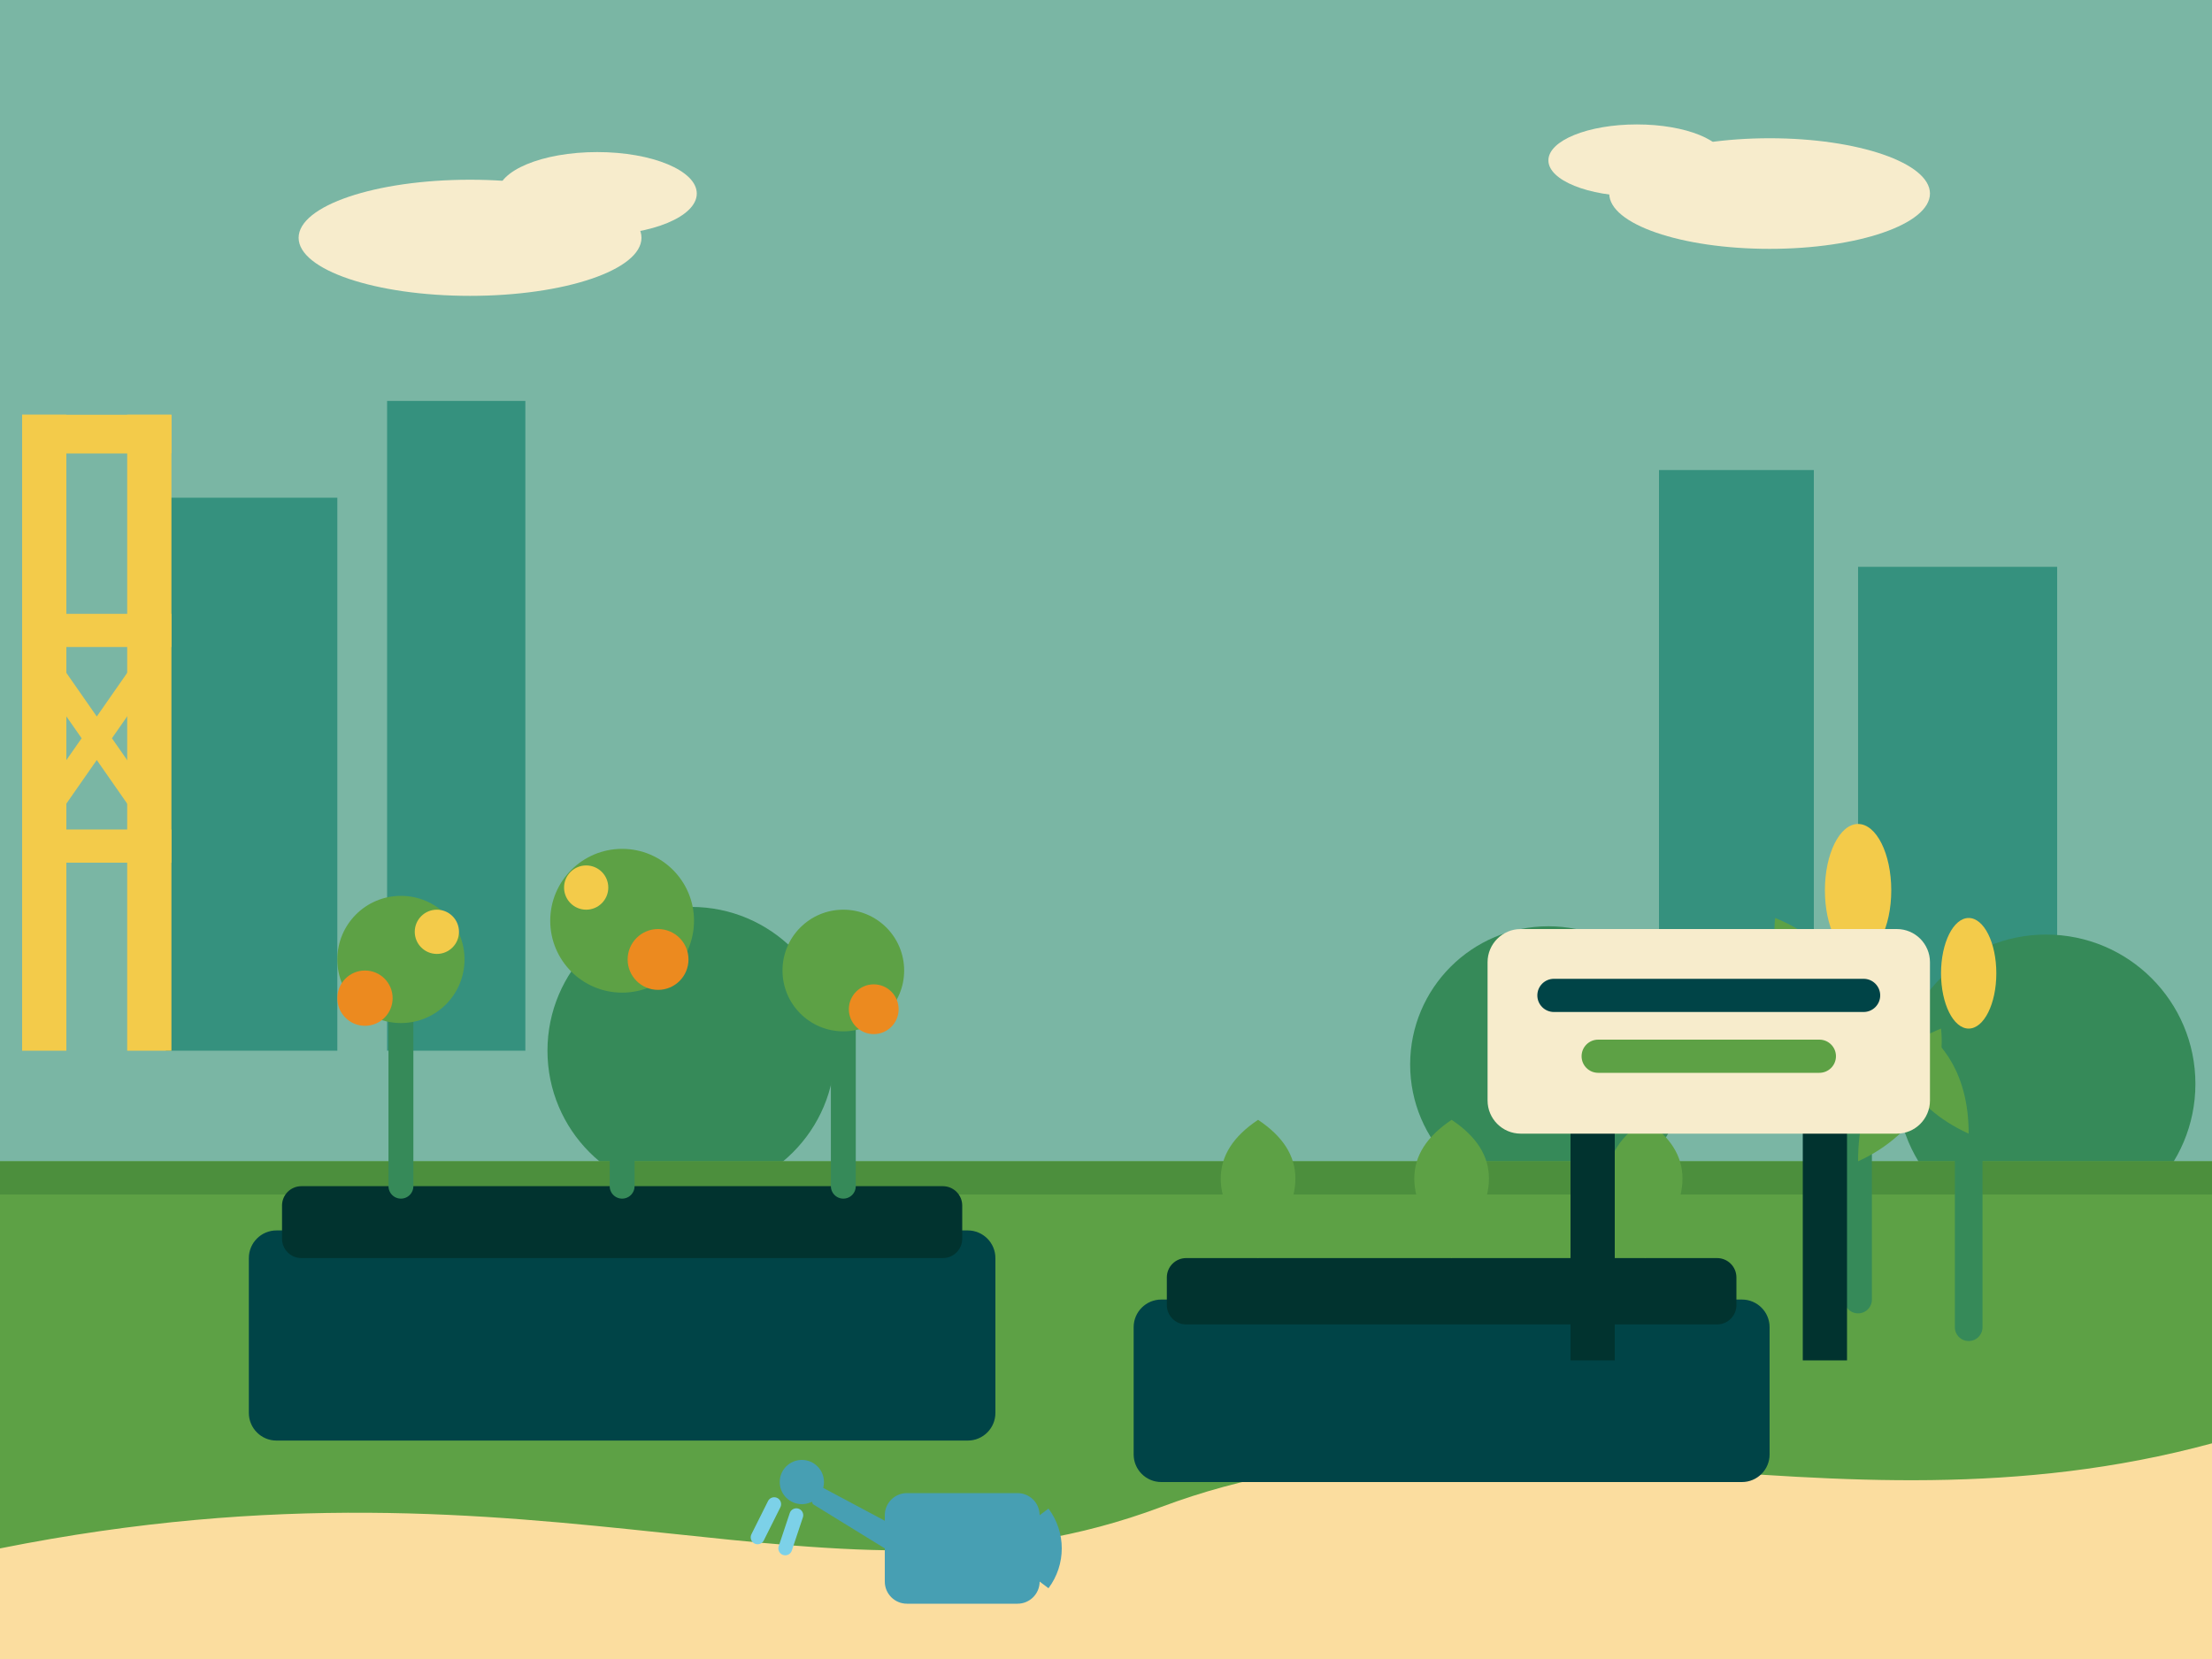
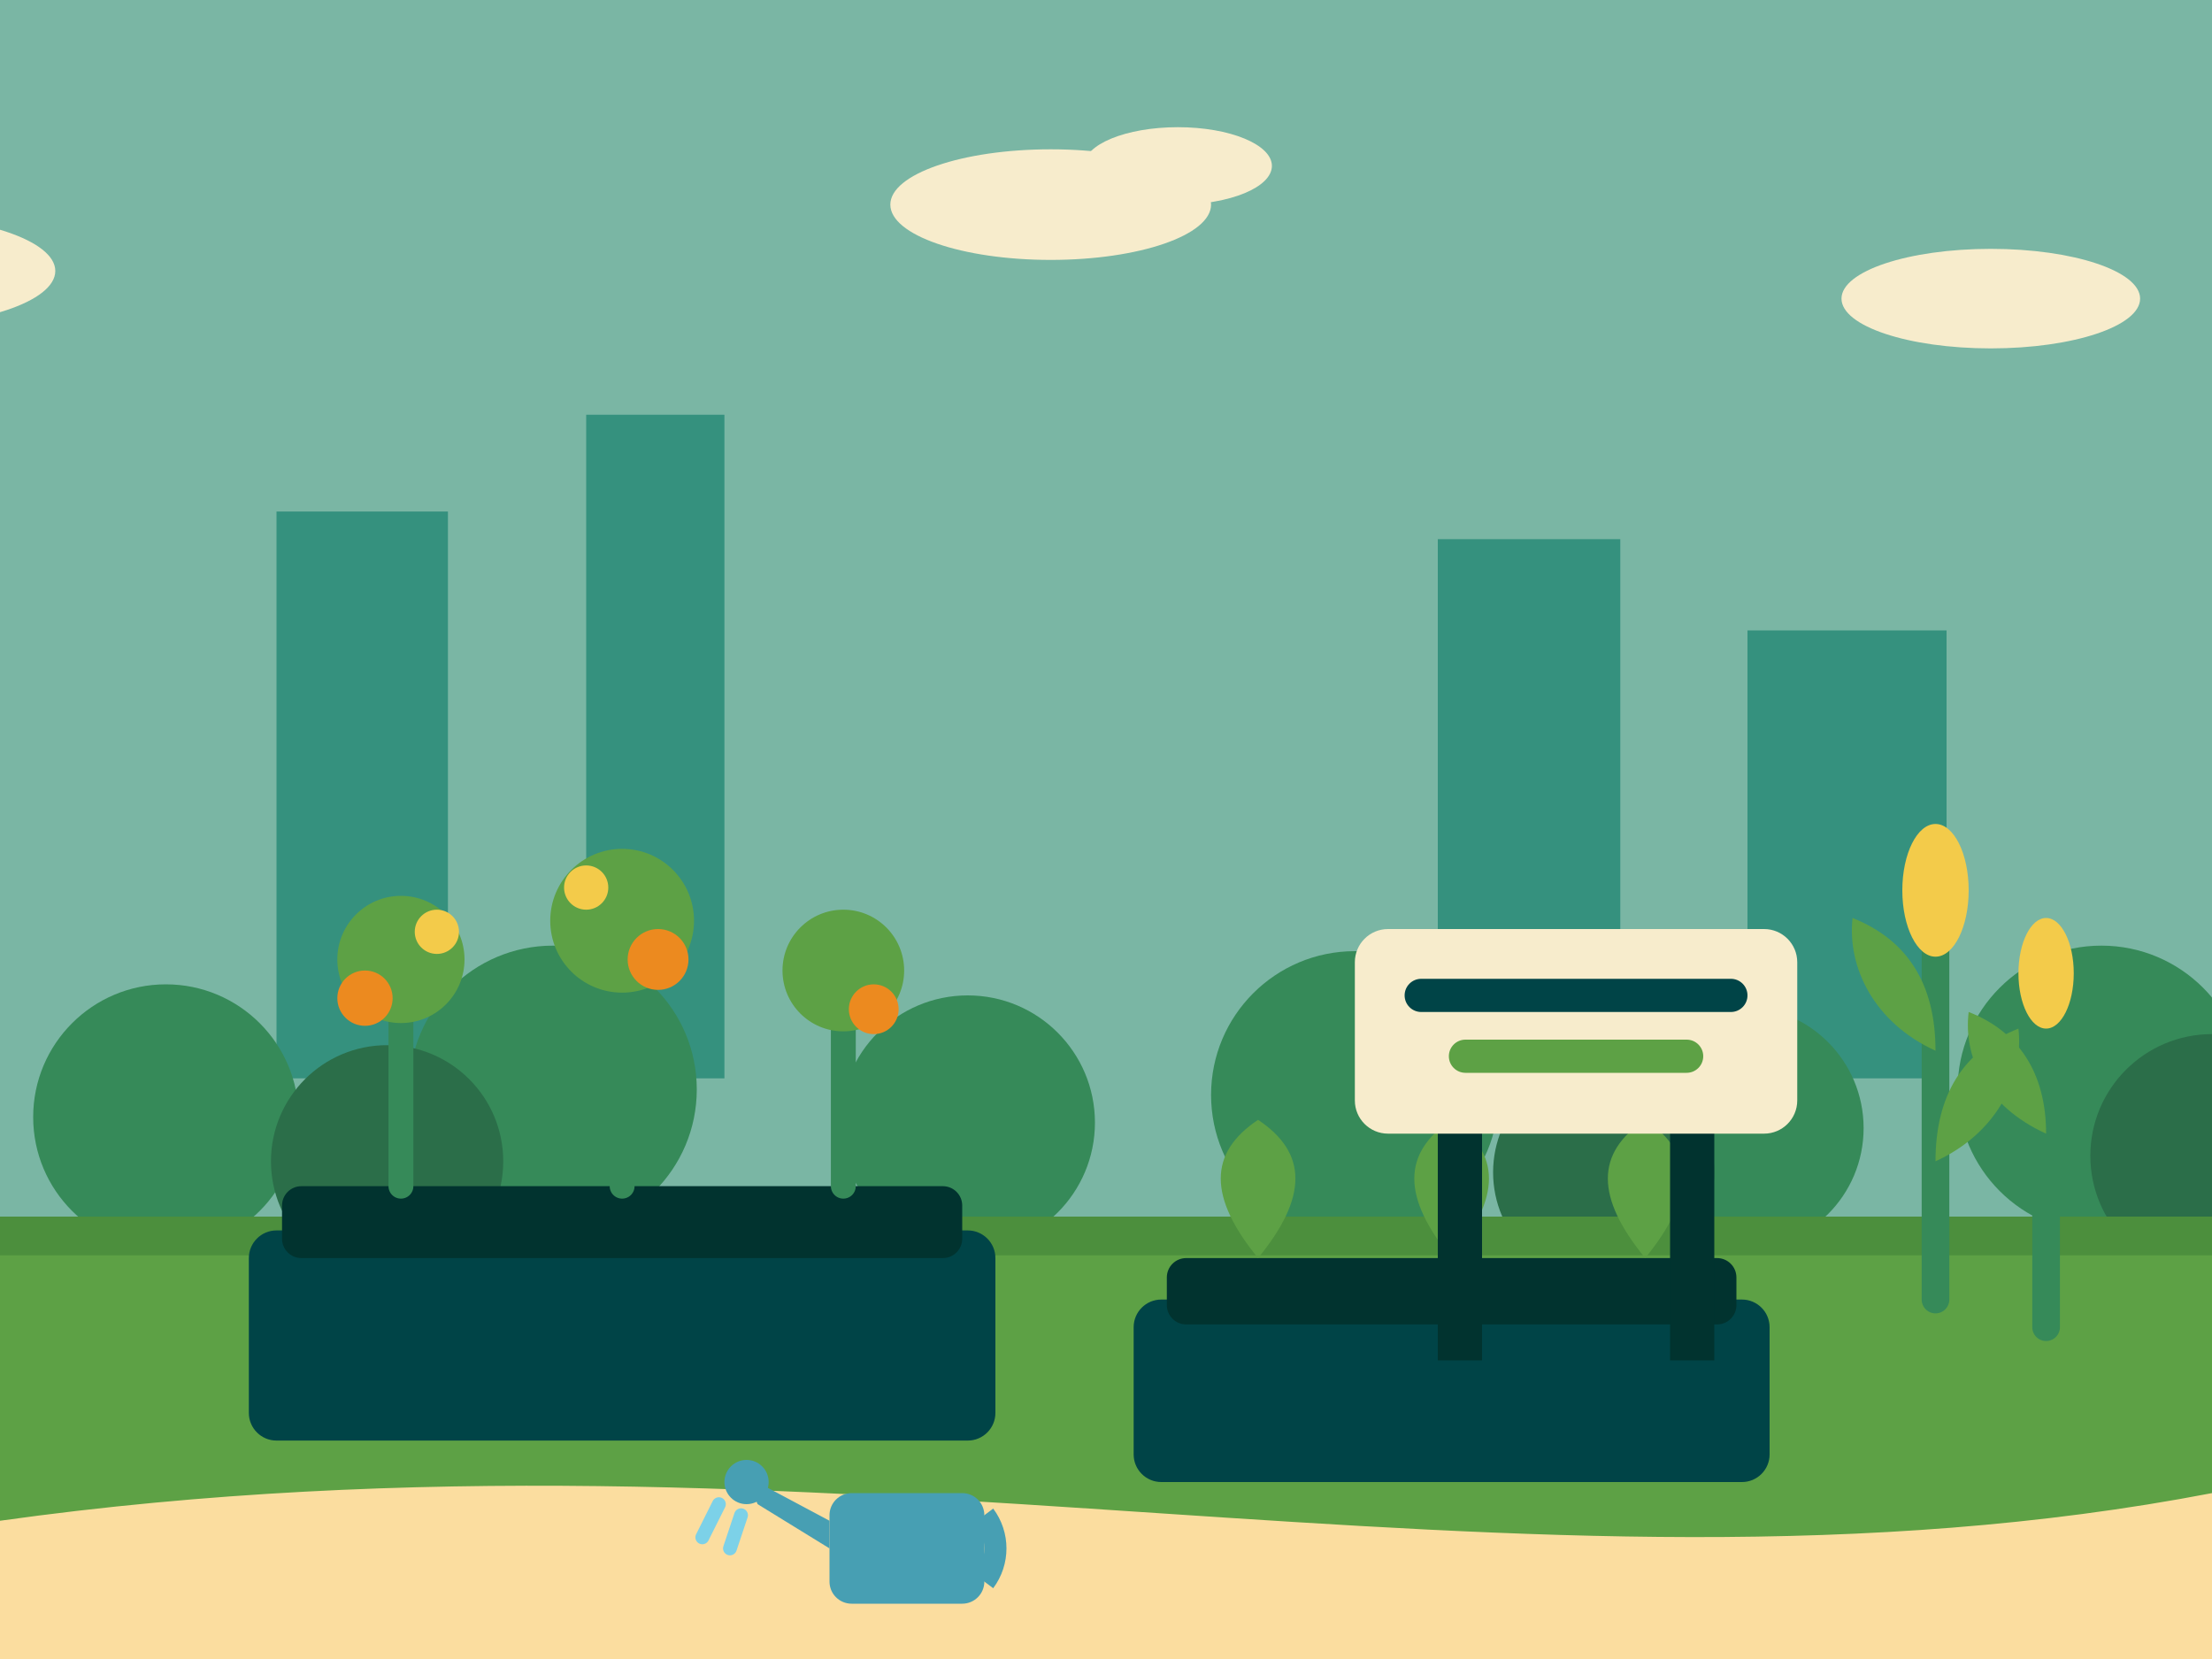
- <svg xmlns="http://www.w3.org/2000/svg" width="800" height="600" viewBox="0 0 800 600" fill="none" role="img" aria-label="Flat vector illustration of raised community garden beds with sprouting vegetables and corn">
-   <rect width="800" height="600" fill="#7AB6A4" />
-   <g fill="#F7ECCC">
-     <ellipse cx="170" cy="86" rx="62" ry="21" />
-     <ellipse cx="216" cy="70" rx="36" ry="15" />
-     <ellipse cx="640" cy="70" rx="58" ry="20" />
-     <ellipse cx="592" cy="58" rx="32" ry="13" />
-   </g>
-   <g fill="#35917E">
-     <rect x="60" y="180" width="62" height="200" />
-     <rect x="140" y="145" width="50" height="235" />
-     <rect x="600" y="170" width="56" height="210" />
-     <rect x="672" y="205" width="72" height="175" />
-   </g>
-   <g fill="#F3CB4A">
-     <rect x="8" y="150" width="16" height="230" />
-     <rect x="46" y="150" width="16" height="230" />
-     <rect x="8" y="150" width="54" height="14" />
-     <rect x="8" y="222" width="54" height="12" />
-     <path d="M12 234 L58 300 M58 234 L12 300" stroke="#F3CB4A" stroke-width="9" />
-     <rect x="8" y="300" width="54" height="12" />
-   </g>
-   <g fill="#368A59">
-     <circle cx="250" cy="380" r="52" />
-     <circle cx="560" cy="385" r="50" />
-     <circle cx="740" cy="392" r="54" />
-   </g>
-   <rect y="420" width="800" height="180" fill="#5DA145" />
-   <rect y="420" width="800" height="12" fill="#4C8F3D" />
-   <path d="M0 560 C200 520 300 590 420 545 C540 500 660 560 800 522 L800 600 L0 600 Z" fill="#FBDD9F" />
-   <g>
-     <g stroke="#368A59" stroke-width="10" stroke-linecap="round">
-       <line x1="672" y1="470" x2="672" y2="330" />
-       <line x1="712" y1="480" x2="712" y2="360" />
+ <svg xmlns="http://www.w3.org/2000/svg" width="800" height="600" viewBox="0 0 800 600" fill="none" role="img" aria-label="Flat vector illustration of raised community garden beds with tomatoes, sprouts, and corn, downtown skyline behind">
+   <g transform="translate(-1600 0)">
+     <rect width="2400" height="600" fill="#7AB6A4" />
+     <g fill="#F7ECCC">
+       <ellipse cx="140" cy="80" rx="58" ry="20" />
+       <ellipse cx="184" cy="66" rx="36" ry="15" />
+       <ellipse cx="680" cy="110" rx="62" ry="21" />
+       <ellipse cx="630" cy="96" rx="34" ry="14" />
+       <ellipse cx="1080" cy="70" rx="56" ry="19" />
+       <ellipse cx="1124" cy="58" rx="32" ry="13" />
+       <ellipse cx="1560" cy="98" rx="60" ry="20" />
+       <ellipse cx="1512" cy="84" rx="34" ry="14" />
+       <ellipse cx="1980" cy="74" rx="58" ry="20" />
+       <ellipse cx="2026" cy="60" rx="34" ry="14" />
+       <ellipse cx="2320" cy="108" rx="54" ry="18" />
    </g>
-     <path d="M672 380 C650 370 640 350 642 332 C662 340 672 356 672 380 Z" fill="#5DA145" />
-     <path d="M672 420 C694 410 704 390 702 372 C682 380 672 396 672 420 Z" fill="#5DA145" />
-     <path d="M712 410 C690 400 682 382 684 366 C702 373 712 388 712 410 Z" fill="#5DA145" />
-     <ellipse cx="672" cy="322" rx="12" ry="24" fill="#F3CB4A" />
-     <ellipse cx="712" cy="352" rx="10" ry="20" fill="#F3CB4A" />
+     <g fill="#F3CB4A">
+       <rect x="42" y="140" width="16" height="245" />
+       <rect x="84" y="140" width="16" height="245" />
+       <rect x="42" y="140" width="58" height="14" />
+       <rect x="42" y="216" width="58" height="12" />
+       <path d="M46 228 L96 300 M96 228 L46 300" stroke="#F3CB4A" stroke-width="9" />
+       <rect x="42" y="300" width="58" height="12" />
+     </g>
+     <g fill="#35917E">
+       <rect x="150" y="210" width="70" height="180" />
+       <rect x="242" y="160" width="55" height="230" />
+       <rect x="560" y="190" width="60" height="200" />
+       <rect x="700" y="232" width="75" height="158" />
+       <rect x="900" y="175" width="65" height="215" />
+       <rect x="1012" y="140" width="52" height="250" />
+       <rect x="1310" y="200" width="60" height="190" />
+       <rect x="1422" y="165" width="58" height="225" />
+       <rect x="1700" y="185" width="62" height="205" />
+       <rect x="1812" y="150" width="50" height="240" />
+       <rect x="2120" y="195" width="66" height="195" />
+       <rect x="2232" y="228" width="72" height="162" />
+     </g>
+     <g>
+       <rect x="1108" y="300" width="120" height="90" fill="#F7ECCC" />
+       <path d="M1132 300 v-38 a36 36 0 0 1 72 0 v38 Z" fill="#F7ECCC" />
+       <circle cx="1168" cy="252" r="7" fill="#F7ECCC" />
+       <g fill="#35917E">
+         <rect x="1122" y="316" width="10" height="60" />
+         <rect x="1144" y="316" width="10" height="60" />
+         <rect x="1166" y="316" width="10" height="60" />
+         <rect x="1188" y="316" width="10" height="60" />
+         <rect x="1210" y="316" width="8" height="60" />
+       </g>
+     </g>
+     <g fill="#368A59">
+       <circle cx="70" cy="392" r="56" />
+       <circle cx="200" cy="406" r="46" />
+       <circle cx="340" cy="396" r="52" />
+       <circle cx="500" cy="408" r="44" />
+       <circle cx="640" cy="394" r="54" />
+       <circle cx="790" cy="404" r="48" />
+       <circle cx="930" cy="392" r="52" />
+       <circle cx="1070" cy="406" r="46" />
+       <circle cx="1230" cy="398" r="50" />
+       <circle cx="1380" cy="408" r="44" />
+       <circle cx="1520" cy="392" r="54" />
+       <circle cx="1660" cy="404" r="48" />
+       <circle cx="1800" cy="394" r="52" />
+       <circle cx="1950" cy="406" r="46" />
+       <circle cx="2090" cy="396" r="52" />
+       <circle cx="2230" cy="408" r="44" />
+       <circle cx="2360" cy="394" r="52" />
+     </g>
+     <g fill="#2B6E49">
+       <circle cx="0" cy="420" r="44" />
+       <circle cx="420" cy="424" r="40" />
+       <circle cx="860" cy="420" r="42" />
+       <circle cx="1300" cy="424" r="40" />
+       <circle cx="1740" cy="420" r="42" />
+       <circle cx="2180" cy="424" r="40" />
+       <circle cx="2400" cy="418" r="44" />
+     </g>
+     <rect y="440" width="2400" height="160" fill="#5DA145" />
+     <rect y="440" width="2400" height="14" fill="#4C8F3D" />
+     <path d="M0 566 C 300 522 500 596 800 552 C 1100 508 1300 592 1600 550 C 1900 508 2150 588 2400 540 L2400 600 L0 600 Z" fill="#FBDD9F" />
  </g>
  <g>
    <g transform="translate(90 445)">
      <rect x="0" y="0" width="270" height="76" rx="10" fill="#004447" />
      <rect x="12" y="-16" width="246" height="26" rx="7" fill="#01332F" />
      <g stroke="#368A59" stroke-width="9" stroke-linecap="round">
        <line x1="55" y1="-16" x2="55" y2="-88" />
        <line x1="135" y1="-16" x2="135" y2="-100" />
        <line x1="215" y1="-16" x2="215" y2="-84" />
      </g>
      <circle cx="55" cy="-98" r="23" fill="#5DA145" />
      <circle cx="135" cy="-112" r="26" fill="#5DA145" />
      <circle cx="215" cy="-94" r="22" fill="#5DA145" />
      <circle cx="42" cy="-84" r="10" fill="#EC8A1F" />
      <circle cx="148" cy="-98" r="11" fill="#EC8A1F" />
      <circle cx="226" cy="-80" r="9" fill="#EC8A1F" />
      <circle cx="68" cy="-108" r="8" fill="#F3CB4A" />
      <circle cx="122" cy="-124" r="8" fill="#F3CB4A" />
    </g>
    <g transform="translate(410 470)">
      <rect x="0" y="0" width="230" height="66" rx="10" fill="#004447" />
      <rect x="12" y="-15" width="206" height="24" rx="7" fill="#01332F" />
      <g fill="#5DA145">
        <path d="M45 -15 c-18 -22 -18 -38 0 -50 c18 12 18 28 0 50 Z" />
        <path d="M115 -15 c-18 -22 -18 -38 0 -50 c18 12 18 28 0 50 Z" />
        <path d="M185 -15 c-18 -22 -18 -38 0 -50 c18 12 18 28 0 50 Z" />
      </g>
    </g>
  </g>
-   <g transform="translate(548 400)">
+   <g>
+     <g stroke="#368A59" stroke-width="10" stroke-linecap="round">
+       <line x1="700" y1="470" x2="700" y2="330" />
+       <line x1="740" y1="480" x2="740" y2="360" />
+     </g>
+     <path d="M700 380 C678 370 668 350 670 332 C690 340 700 356 700 380 Z" fill="#5DA145" />
+     <path d="M700 420 C722 410 732 390 730 372 C710 380 700 396 700 420 Z" fill="#5DA145" />
+     <path d="M740 410 C718 400 710 382 712 366 C730 373 740 388 740 410 Z" fill="#5DA145" />
+     <ellipse cx="700" cy="322" rx="12" ry="24" fill="#F3CB4A" />
+     <ellipse cx="740" cy="352" rx="10" ry="20" fill="#F3CB4A" />
+   </g>
+   <g transform="translate(500 400)">
    <rect x="20" y="0" width="16" height="92" fill="#01332F" />
    <rect x="104" y="0" width="16" height="92" fill="#01332F" />
    <rect x="-10" y="-64" width="160" height="74" rx="12" fill="#F7ECCC" />
    <rect x="8" y="-46" width="124" height="12" rx="6" fill="#004447" />
    <rect x="24" y="-24" width="92" height="12" rx="6" fill="#5DA145" />
  </g>
-   <g transform="translate(320 540)">
+   <g transform="translate(300 540)">
    <rect x="0" y="0" width="56" height="40" rx="8" fill="#479FB3" />
    <path d="M0 10 L-30 -6 L-26 4 L0 20 Z" fill="#479FB3" />
    <circle cx="-30" cy="-4" r="8" fill="#479FB3" />
    <path d="M56 8 a20 20 0 0 1 0 24" stroke="#479FB3" stroke-width="8" fill="none" />
    <g stroke="#7CD1E8" stroke-width="5" stroke-linecap="round">
      <line x1="-40" y1="4" x2="-46" y2="16" />
      <line x1="-32" y1="8" x2="-36" y2="20" />
    </g>
  </g>
</svg>
